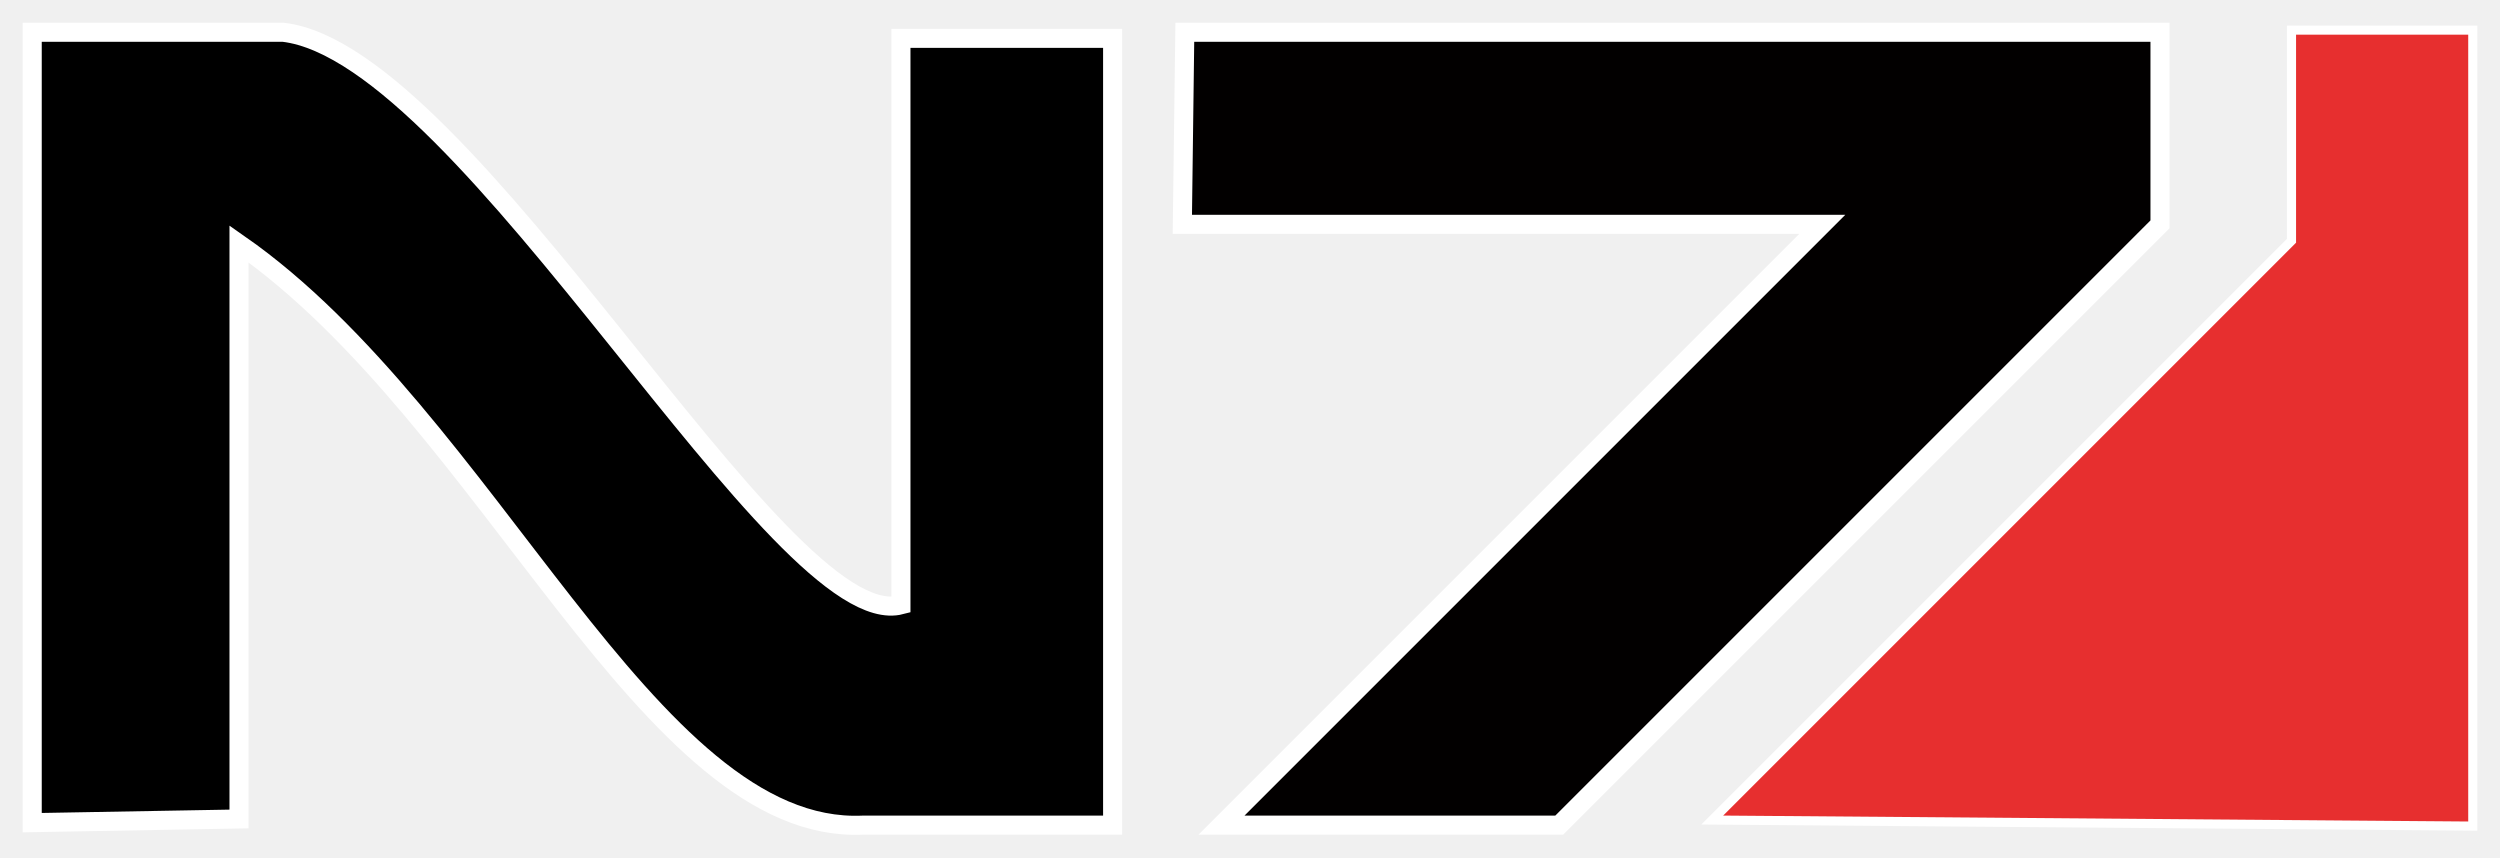
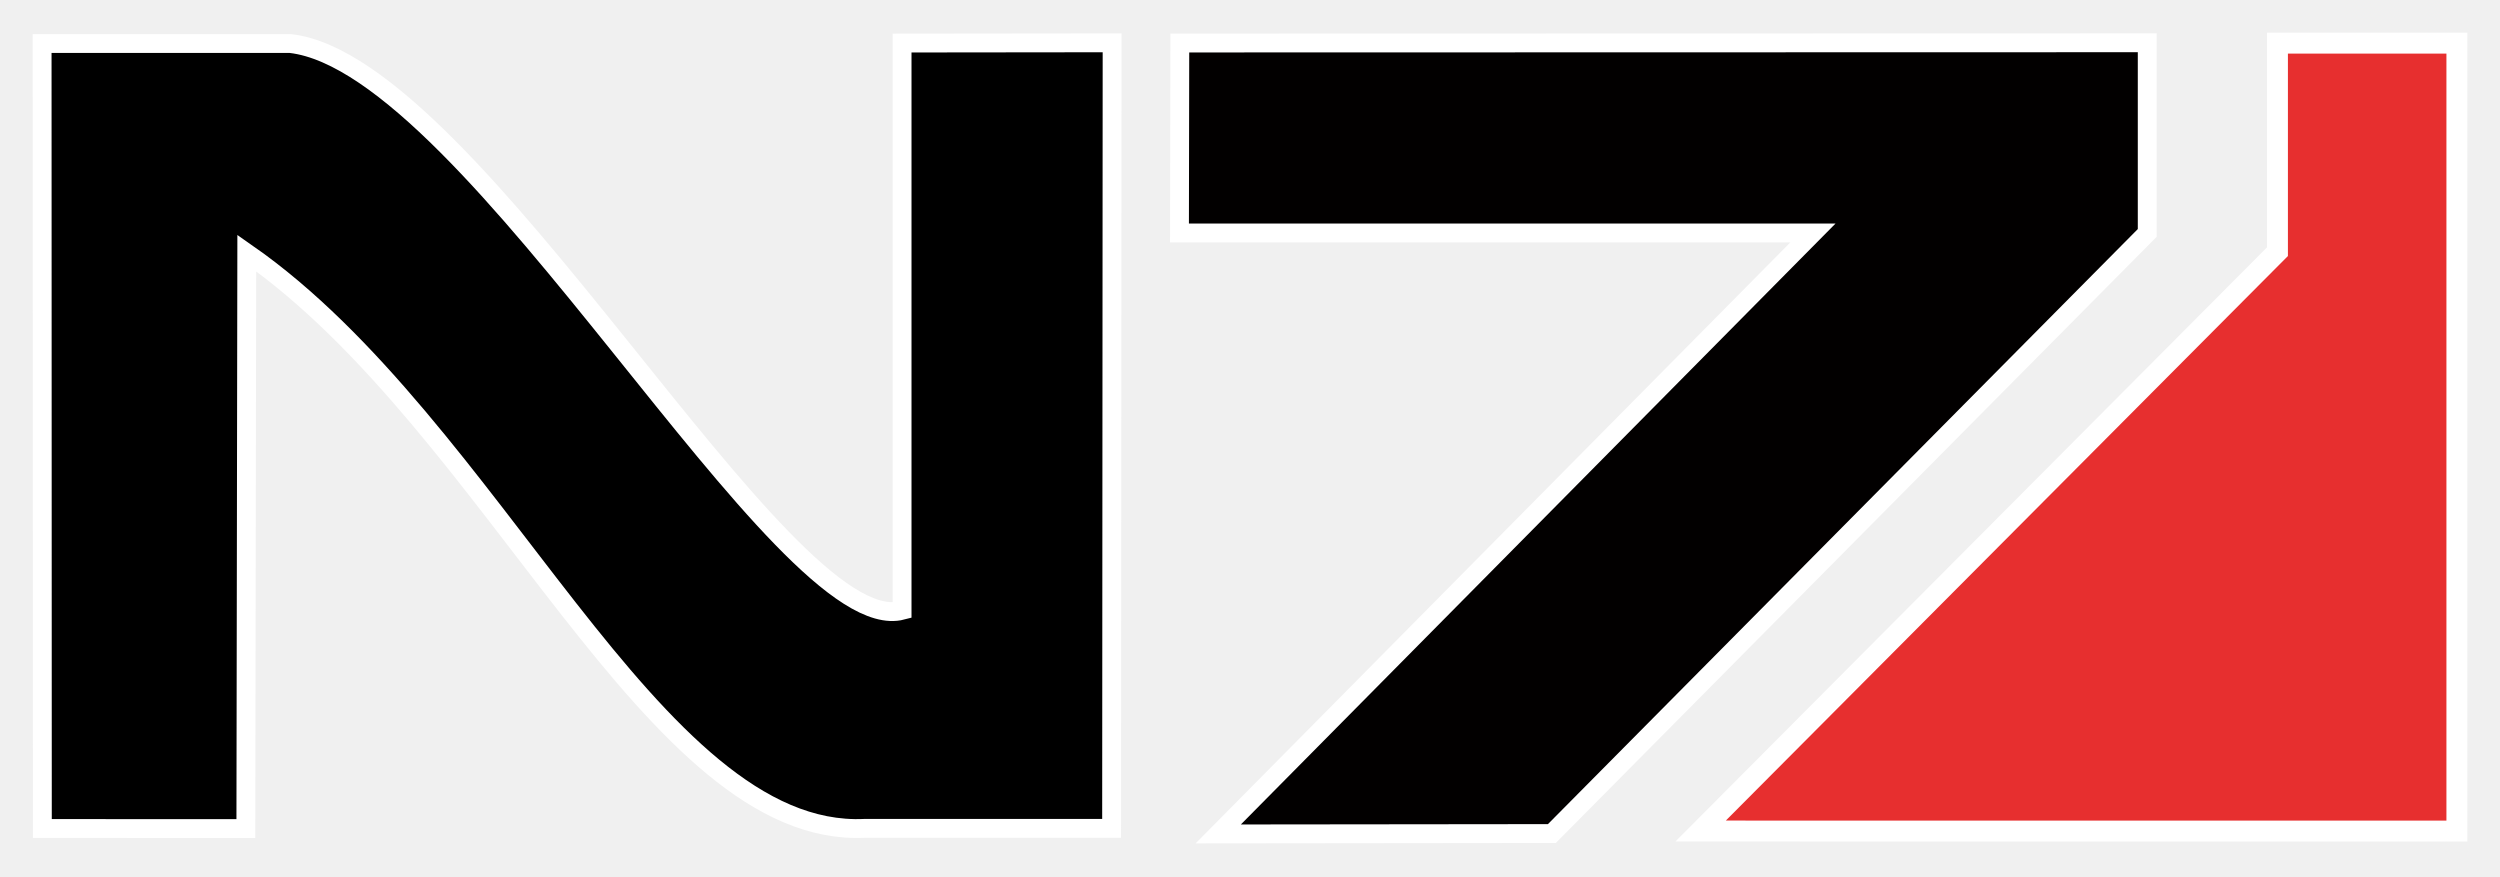
- <svg xmlns="http://www.w3.org/2000/svg" width="11.017mm" height="3.779mm" viewBox="0 0 72.71 24.939" version="1.1" id="svg8">
+ <svg xmlns="http://www.w3.org/2000/svg" width="7.651mm" height="2.681mm" viewBox="0 0 73.451 25.738" version="1.1" id="svg8">
  <defs id="defs2" />
-   <g id="layer2" style="display:inline" transform="translate(-28.02987,-133.8987)">
-     <path style="fill:#000000;fill-opacity:1;stroke:#ffffff;stroke-width:0.554;stroke-linecap:butt;stroke-linejoin:miter;stroke-miterlimit:4;stroke-dasharray:none;stroke-opacity:1" d="M 28.967,157.824 V 134.836 h 7.295 c 5.403,0.625 14.448,17.573 17.971,16.654 v -16.476 h 6.156 v 22.882 h -7.26 C 46.888,158.187 42.27,146.069 34.981,140.992 v 16.725 z" id="path22" />
-     <path style="fill:#020000;fill-opacity:1;stroke:#ffffff;stroke-width:0.554;stroke-linecap:butt;stroke-linejoin:miter;stroke-miterlimit:4;stroke-dasharray:none;stroke-opacity:1" d="m 62.489,134.836 h 28.362 v 5.587 l -17.473,17.473 h -9.822 l 17.473,-17.473 H 62.417 Z" id="path829" />
-     <path style="fill:#e72f2f;fill-opacity:1;stroke:#ffffff;stroke-width:0.265px;stroke-linecap:butt;stroke-linejoin:miter;stroke-opacity:1" d="m 77.829,157.748 16.847,-16.847 v -6.127 h 5.272 v 23.15 z" id="path831" />
+   <g id="layer2" style="display:inline" transform="translate(-27.76362,-133.1251)">
+     <path style="fill:#000000;fill-opacity:1;stroke:#ffffff;stroke-width:0.554;stroke-linecap:butt;stroke-linejoin:miter;stroke-miterlimit:4;stroke-dasharray:none;stroke-opacity:1" d="m 29.008,157.467 -0.007,-23.063 h 7.295 c 5.403,0.625 14.448,17.573 17.971,16.654 v -16.668 l 6.171,-0.007 -0.015,23.08 h -7.26 c -6.241,0.292 -10.859,-11.826 -18.149,-16.903 l -0.027,16.909 z" id="path22" />
+     <path style="fill:#020000;fill-opacity:1;stroke:#ffffff;stroke-width:0.554;stroke-linecap:butt;stroke-linejoin:miter;stroke-miterlimit:4;stroke-dasharray:none;stroke-opacity:1" d="m 62.427,134.389 28.423,-0.007 v 5.587 l -17.492,17.646 -9.802,0.011 17.473,-17.657 H 62.417 Z" id="path829" />
+     <path style="fill:#e72f2f;fill-opacity:1;stroke:#ffffff;stroke-width:0.615;stroke-linecap:butt;stroke-linejoin:miter;stroke-miterlimit:4;stroke-dasharray:none;stroke-opacity:1" d="m 77.729,157.541 16.947,-17.021 v -6.127 h 5.272 v 23.15 z" id="path831" />
  </g>
</svg>
